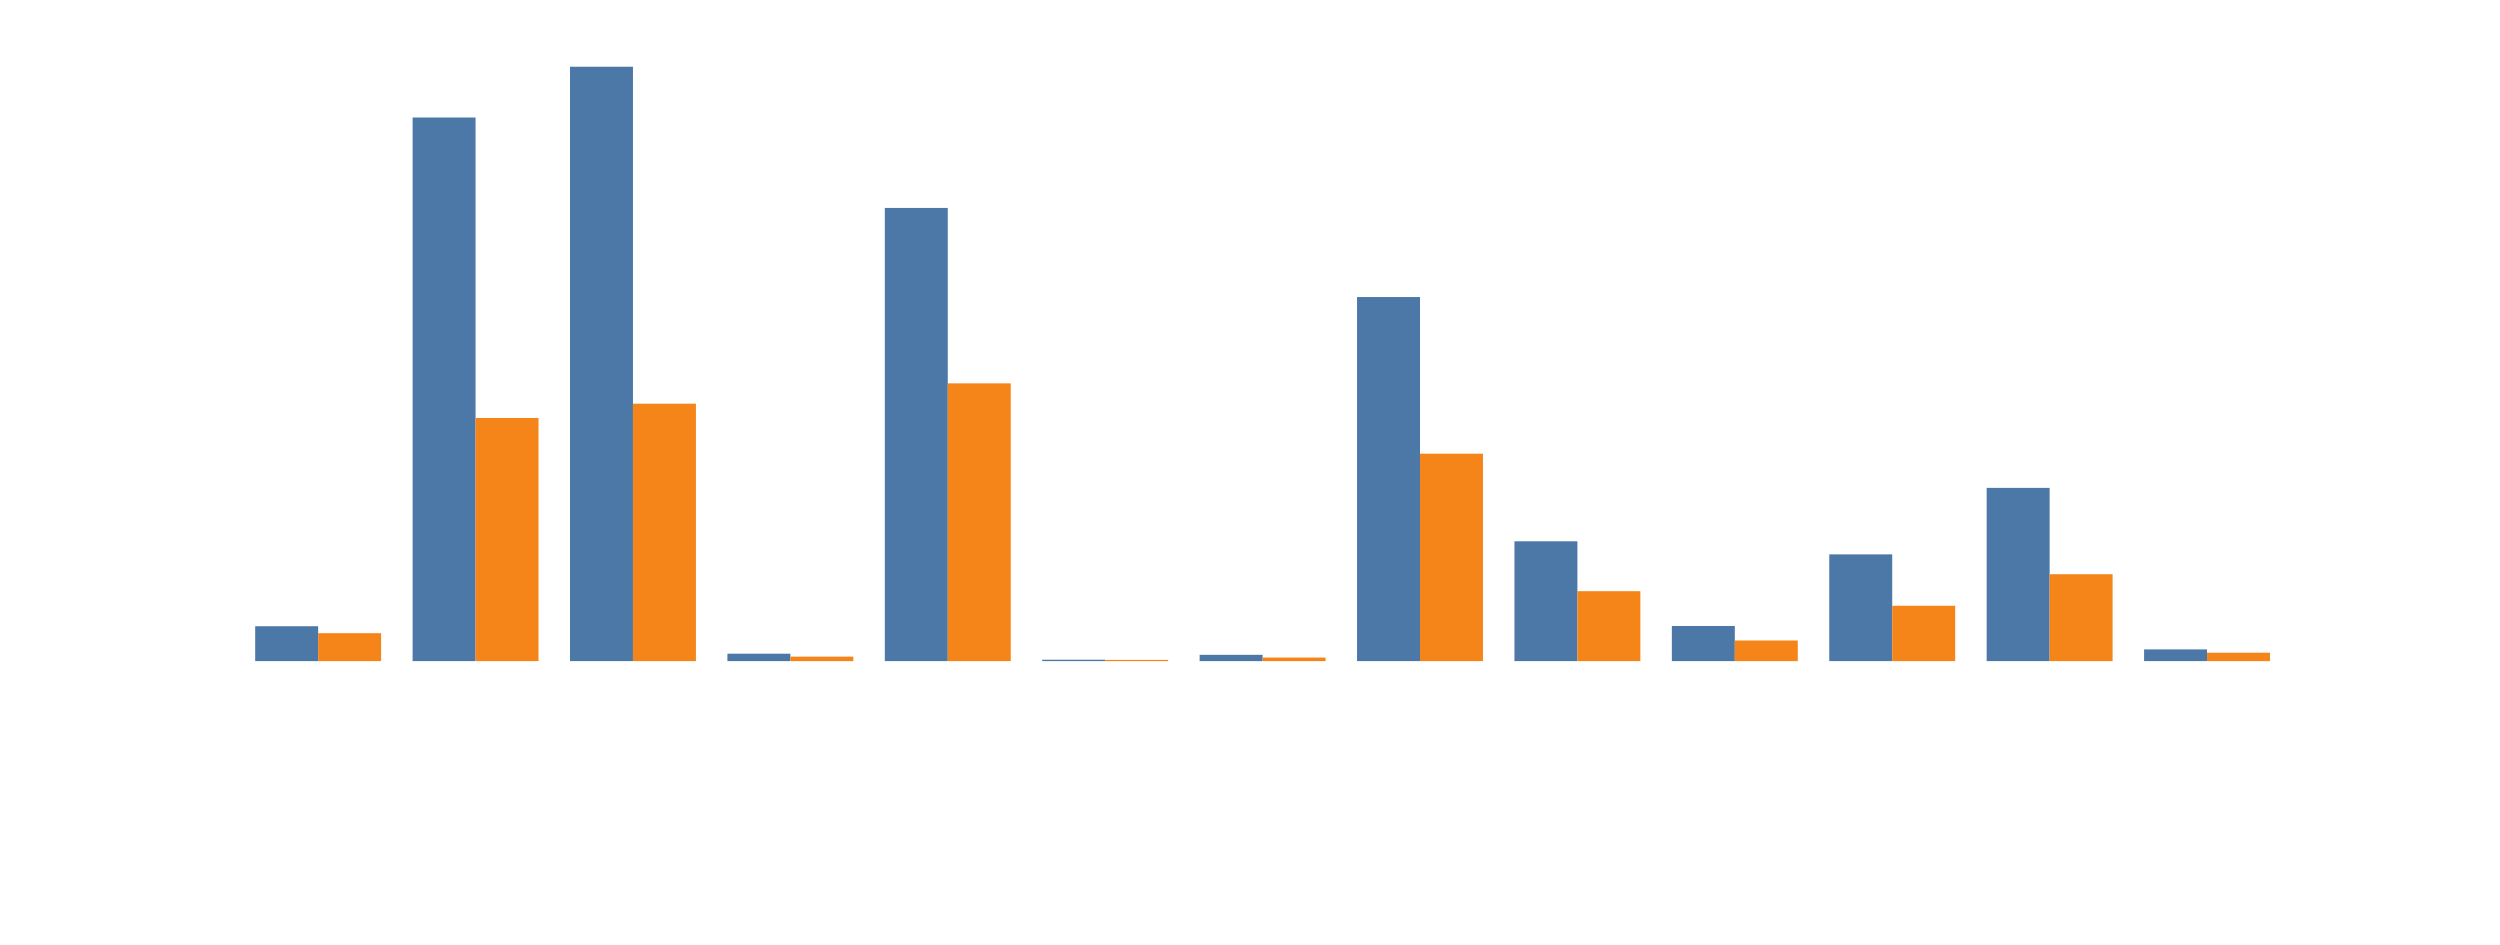
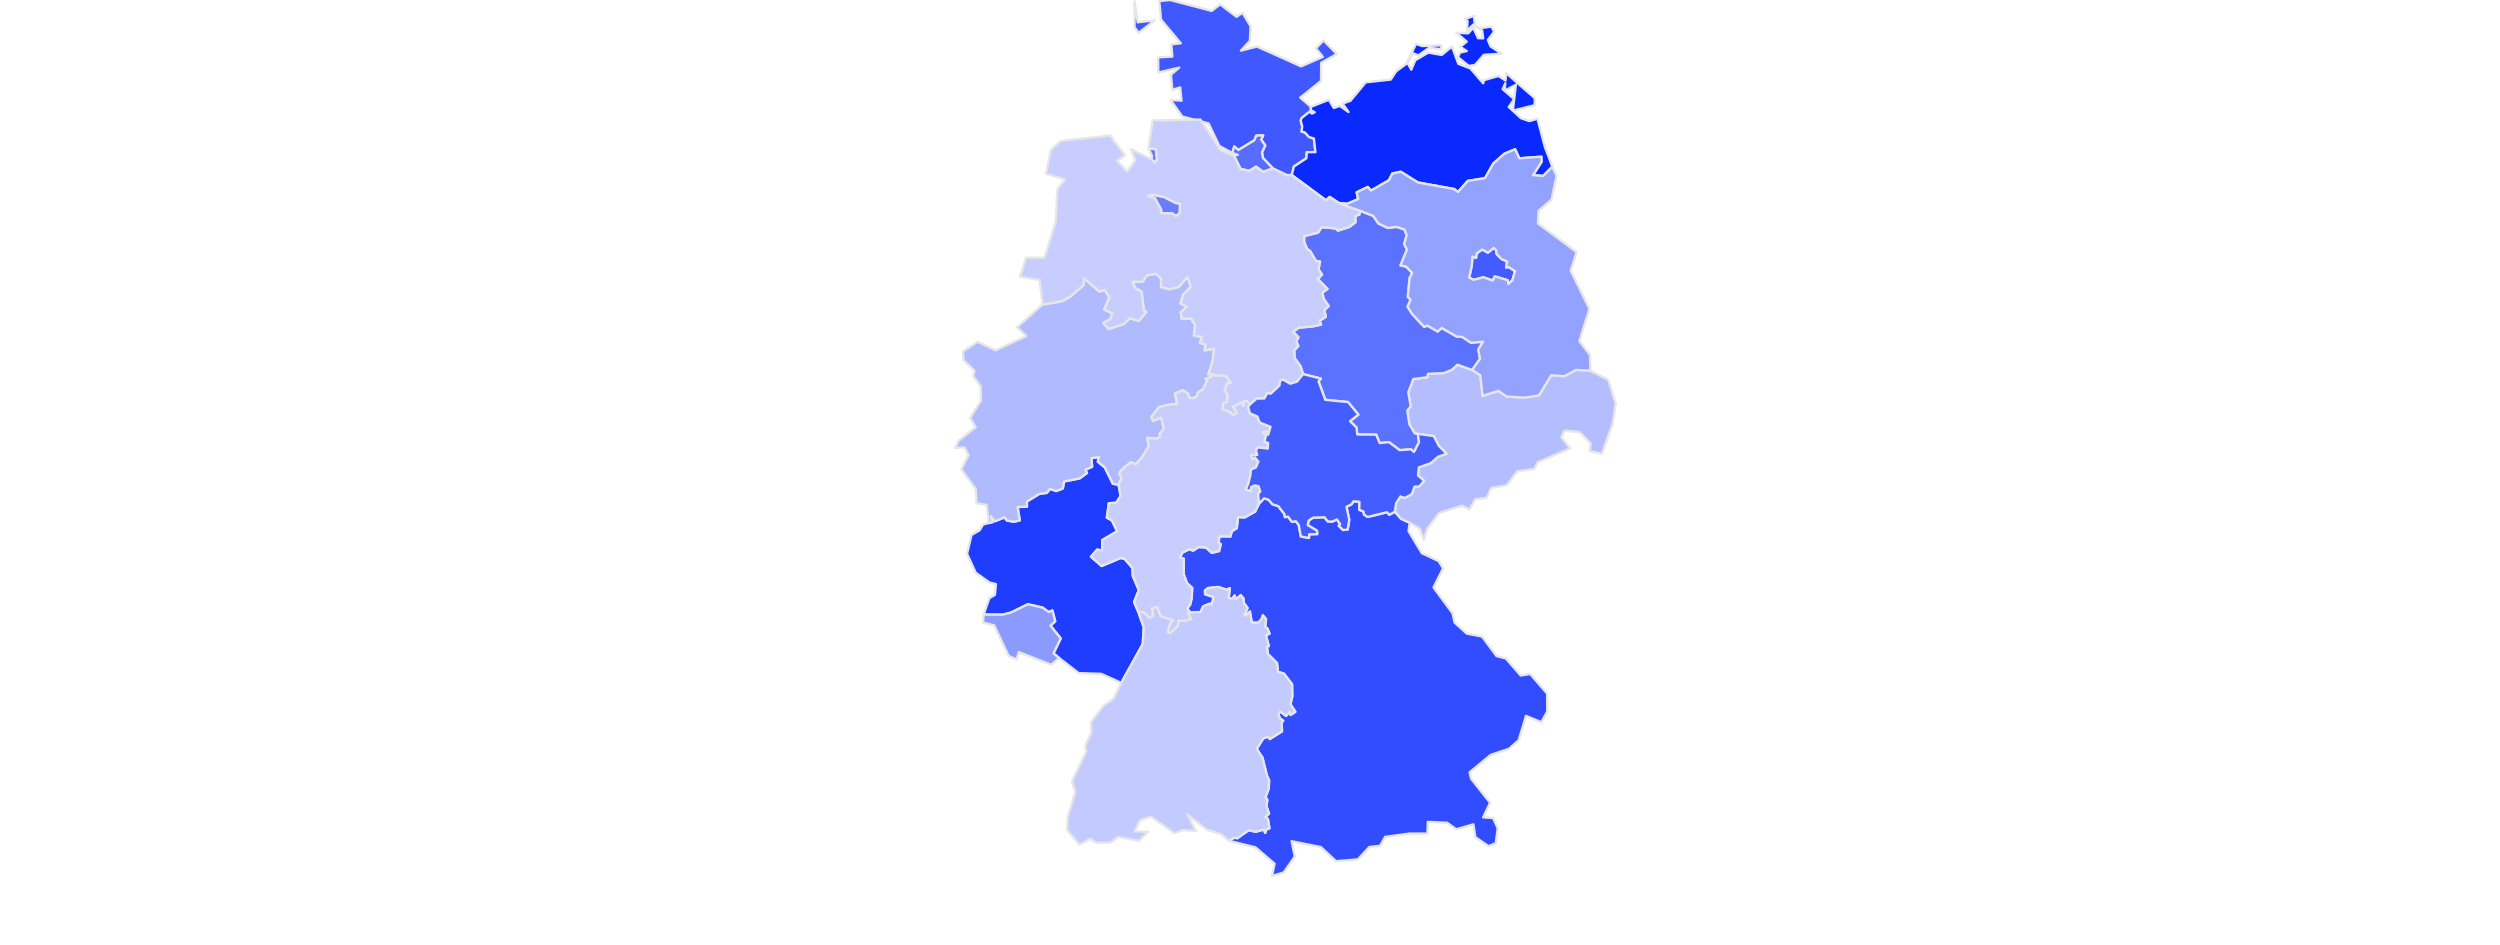
- <svg xmlns="http://www.w3.org/2000/svg" height="340" id="svg" tag_name="svg" viewBox="100,0,650,300" width="900">
-   <g fill="none" id="g" stroke-miterlimit="10" tag_name="svg/g" transform="translate(99,10)">
-     <g aria-roledescription="group mark container" class="mark-group role-frame root" id="g_1" role="graphics-object" tag_name="svg/g/g_1">
-       <g id="g_2" tag_name="svg/g/g_1/g_2" transform="translate(0,0)">
-         <g id="g_3" tag_name="svg/g/g_1/g_2/g_3">
-           <g aria-roledescription="rect mark container" class="mark-rect role-mark child__layer_Worldwide_Gross_marks" id="g_5" role="graphics-object" tag_name="svg/g/g_1/g_2/g_3/g_5">
-             <path aria-label="Major Genre: null; Total Gross: 3877571064" aria-roledescription="bar" d="M10,188.921h20v11.079h-20Z" fill="#4c78a8" id="path_25" role="graphics-symbol" tag_name="svg/g/g_1/g_2/g_3/g_5/path_25" />
-             <path aria-label="Major Genre: Drama; Total Gross: 40476168953" aria-roledescription="bar" d="M360,84.354h20v115.646h-20Z" fill="#4c78a8" id="path_24" role="graphics-symbol" tag_name="svg/g/g_1/g_2/g_3/g_5/path_24" />
-             <path aria-label="Major Genre: Comedy; Total Gross: 50384049282" aria-roledescription="bar" d="M210,56.046h20v143.954h-20Z" fill="#4c78a8" id="path_23" role="graphics-symbol" tag_name="svg/g/g_1/g_2/g_3/g_5/path_23" />
-             <path aria-label="Major Genre: Musical; Total Gross: 3904838498" aria-roledescription="bar" d="M460,188.843h20v11.157h-20Z" fill="#4c78a8" id="path_22" role="graphics-symbol" tag_name="svg/g/g_1/g_2/g_3/g_5/path_22" />
-             <path aria-label="Major Genre: Thriller/Suspense; Total Gross: 19260687079" aria-roledescription="bar" d="M560,144.969h20v55.031h-20Z" fill="#4c78a8" id="path_21" role="graphics-symbol" tag_name="svg/g/g_1/g_2/g_3/g_5/path_21" />
-             <path aria-label="Major Genre: Adventure; Total Gross: 66080959632" aria-roledescription="bar" d="M110,11.197h20v188.803h-20Z" fill="#4c78a8" id="path_20" role="graphics-symbol" tag_name="svg/g/g_1/g_2/g_3/g_5/path_20" />
-             <path aria-label="Major Genre: Action; Total Gross: 60435609765" aria-roledescription="bar" d="M60,27.327h20v172.673h-20Z" fill="#4c78a8" id="path_19" role="graphics-symbol" tag_name="svg/g/g_1/g_2/g_3/g_5/path_19" />
-             <path aria-label="Major Genre: Romantic Comedy; Total Gross: 11866645522" aria-roledescription="bar" d="M510,166.095h20v33.905h-20Z" fill="#4c78a8" id="path_18" role="graphics-symbol" tag_name="svg/g/g_1/g_2/g_3/g_5/path_18" />
-             <path aria-label="Major Genre: Horror; Total Gross: 13321678769" aria-roledescription="bar" d="M410,161.938h20v38.062h-20Z" fill="#4c78a8" id="path_17" role="graphics-symbol" tag_name="svg/g/g_1/g_2/g_3/g_5/path_17" />
-             <path aria-label="Major Genre: Western; Total Gross: 1301373151" aria-roledescription="bar" d="M610,196.282h20v3.718h-20Z" fill="#4c78a8" id="path_16" role="graphics-symbol" tag_name="svg/g/g_1/g_2/g_3/g_5/path_16" />
-             <path aria-label="Major Genre: Documentary; Total Gross: 698944401" aria-roledescription="bar" d="M310,198.003h20v1.997h-20Z" fill="#4c78a8" id="path_15" role="graphics-symbol" tag_name="svg/g/g_1/g_2/g_3/g_5/path_15" />
-             <path aria-label="Major Genre: Black Comedy; Total Gross: 824671927" aria-roledescription="bar" d="M160,197.644h20v2.356h-20Z" fill="#4c78a8" id="path_14" role="graphics-symbol" tag_name="svg/g/g_1/g_2/g_3/g_5/path_14" />
-             <path aria-label="Major Genre: Concert/Performance; Total Gross: 153622009" aria-roledescription="bar" d="M260,199.561h20v0.439h-20Z" fill="#4c78a8" id="path_13" role="graphics-symbol" tag_name="svg/g/g_1/g_2/g_3/g_5/path_13" />
-           </g>
-           <g aria-roledescription="rect mark container" class="mark-rect role-mark child__layer_US_Gross_marks" id="g_4" role="graphics-object" tag_name="svg/g/g_1/g_2/g_3/g_4">
-             <path aria-label="Major Genre: null; Total Gross: 3104527336" aria-roledescription="bar" d="M30,191.13h20v8.87h-20Z" fill="#f58518" id="path_12" role="graphics-symbol" tag_name="svg/g/g_1/g_2/g_3/g_4/path_12" />
-             <path aria-label="Major Genre: Drama; Total Gross: 23062713354" aria-roledescription="bar" d="M380,134.107h20v65.893h-20Z" fill="#f58518" id="path_11" role="graphics-symbol" tag_name="svg/g/g_1/g_2/g_3/g_4/path_11" />
-             <path aria-label="Major Genre: Comedy; Total Gross: 30878625909" aria-roledescription="bar" d="M230,111.775h20v88.225h-20Z" fill="#f58518" id="path_10" role="graphics-symbol" tag_name="svg/g/g_1/g_2/g_3/g_4/path_10" />
-             <path aria-label="Major Genre: Musical; Total Gross: 2291654353" aria-roledescription="bar" d="M480,193.452h20v6.548h-20Z" fill="#f58518" id="path_9" role="graphics-symbol" tag_name="svg/g/g_1/g_2/g_3/g_4/path_9" />
-             <path aria-label="Major Genre: Thriller/Suspense; Total Gross: 9660913245" aria-roledescription="bar" d="M580,172.397h20v27.603h-20Z" fill="#f58518" id="path_8" role="graphics-symbol" tag_name="svg/g/g_1/g_2/g_3/g_4/path_8" />
-             <path aria-label="Major Genre: Adventure; Total Gross: 28618633010" aria-roledescription="bar" d="M130,118.232h20v81.768h-20Z" fill="#f58518" id="path_7" role="graphics-symbol" tag_name="svg/g/g_1/g_2/g_3/g_4/path_7" />
-             <path aria-label="Major Genre: Action; Total Gross: 27031244940" aria-roledescription="bar" d="M80,122.768h20v77.232h-20Z" fill="#f58518" id="path_6" role="graphics-symbol" tag_name="svg/g/g_1/g_2/g_3/g_4/path_6" />
-             <path aria-label="Major Genre: Romantic Comedy; Total Gross: 6154528237" aria-roledescription="bar" d="M530,182.416h20v17.584h-20Z" fill="#f58518" id="path_5" role="graphics-symbol" tag_name="svg/g/g_1/g_2/g_3/g_4/path_5" />
-             <path aria-label="Major Genre: Horror; Total Gross: 7773517381" aria-roledescription="bar" d="M430,177.79h20v22.21h-20Z" fill="#f58518" id="path_4" role="graphics-symbol" tag_name="svg/g/g_1/g_2/g_3/g_4/path_4" />
-             <path aria-label="Major Genre: Western; Total Gross: 936484341" aria-roledescription="bar" d="M630,197.324h20v2.676h-20Z" fill="#f58518" id="path_3" role="graphics-symbol" tag_name="svg/g/g_1/g_2/g_3/g_4/path_3" />
-             <path aria-label="Major Genre: Documentary; Total Gross: 396875948" aria-roledescription="bar" d="M330,198.866h20v1.134h-20Z" fill="#f58518" id="path_2" role="graphics-symbol" tag_name="svg/g/g_1/g_2/g_3/g_4/path_2" />
-             <path aria-label="Major Genre: Black Comedy; Total Gross: 497688995" aria-roledescription="bar" d="M180,198.578h20v1.422h-20Z" fill="#f58518" id="path_1" role="graphics-symbol" tag_name="svg/g/g_1/g_2/g_3/g_4/path_1" />
-             <path aria-label="Major Genre: Concert/Performance; Total Gross: 135252964" aria-roledescription="bar" d="M280,199.614h20v0.386h-20Z" fill="#f58518" id="path" role="graphics-symbol" tag_name="svg/g/g_1/g_2/g_3/g_4/path" />
-           </g>
-         </g>
+ <svg xmlns="http://www.w3.org/2000/svg" height="340" id="svg" tag_name="svg" viewBox="0,0,750,400" width="900">
+   <g id="g" tag_name="svg/g">
+     <g id="g_1" tag_name="svg/g/g_1">
+       <g aria-hidden="false" id="g_2" stroke-width="2286.902" tag_name="svg/g/g_1/g_2" transform="translate(-1184.368,2661.302) scale(0.0004372727 -0.0004372727)">
+         <path aria-label="Schleswig-Holstein, value: 728. Random data." d="M 3457361.695 6064537.318 L 3473831.103 6066454.707 L 3458254.276 6054378.88 L 3454292.43 6059770.703 L 3454356.612 6084731.703 L 3457361.695 6064537.318 L 3457361.695 6064537.318 M 3588249.967 5922981.087 L 3578686.428 5933125.855 L 3577703.256 5938504.913 L 3580874.498 5945222.051 L 3576943.63 5950819.015 L 3578862.694 5955081.55 L 3572137.614 5954711.581 L 3570371.671 5950301.816 L 3554853.941 5940794.914 L 3550830.301 5944304.113 L 3549069.071 5937985.409 L 3536429.543 5944772.404 L 3526016.681 5966561.873 L 3519393.375 5968304.841 L 3512239.23 5970199.537 L 3500514.265 5973331.857 L 3489082.291 5989366.379 L 3499819.406 5988660.668 L 3498517.176 6001512.942 L 3490893.039 5999239.265 L 3489548.128 6013751.906 L 3497601.958 6020646.934 L 3477324.318 6015942.557 L 3477174.682 6030585.008 L 3490956.441 6031361.248 L 3489931.191 6043152.005 L 3499099.859 6044205.255 L 3479952.204 6067179.779 L 3478240.994 6085109.245 L 3488727.888 6086138.87 L 3529021.077 6075584.884 L 3537230.397 6081868.551 L 3553025.921 6069833.444 L 3558853.438 6073742.248 L 3566668.012 6060682.932 L 3566001.929 6046527.023 L 3557272.662 6037087.271 L 3572862.569 6041055.569 L 3615633.36 6021826.81 L 3636653.867 6031065.021 L 3630020.159 6039286.831 L 3637283.74 6047018.167 L 3650216.12 6033819.977 L 3635081.488 6025376.293 L 3634893.807 6007738.122 L 3614788.522 5991603.556 L 3625082.79 5982662.936 L 3625050.734 5979329.727 L 3628805.897 5977389.318 L 3626024.14 5976110.546 L 3623841.336 5977945.14 L 3615980.349 5971721.31 L 3615255.502 5969260.886 L 3616689.378 5963752.756 L 3616154.181 5958546.736 L 3619138.422 5958008.894 L 3623189.433 5953513.343 L 3628029.412 5951954.038 L 3629467.072 5938790.493 L 3621108.101 5938712.261 L 3620734.104 5932842.58 L 3608645.99 5924805.59 L 3606560.235 5916586.271 L 3601710.253 5916543.223 L 3588249.967 5922981.087 L 3588249.967 5922981.087 Z" fill="rgb(63,88,255)" filter="none" id="path_15" opacity="1" outline="none" role="img" stroke="#e6e6e6" stroke-linecap="round" stroke-linejoin="round" tabindex="-1" tag_name="svg/g/g_1/g_2/path_15" />
+         <path aria-label="Berlin, value: 710. Random data." d="M 3804566.415 5843865.693 L 3804934.643 5840168.59 L 3809716.68 5835249.987 L 3815207.715 5832907.505 L 3814140.999 5827006.758 L 3816712.946 5827478.273 L 3822865.368 5823472.417 L 3820320.891 5814819.017 L 3816409.718 5810966.027 L 3815681.729 5814709.151 L 3803208.369 5818473.925 L 3801245.39 5814373.904 L 3792079.834 5817614.502 L 3782830.346 5815037.879 L 3778418.51 5817224.178 L 3780958.974 5829146.269 L 3781589.122 5837662.754 L 3785070.628 5836354.513 L 3785707.313 5840767.749 L 3791058.659 5844454.843 L 3796466.976 5841442.428 L 3802213.916 5845930.858 L 3804566.415 5843865.693 L 3804566.415 5843865.693 Z" fill="rgb(67,92,255)" filter="none" id="path_14" opacity="1" outline="none" role="img" stroke="#e6e6e6" stroke-linecap="round" stroke-linejoin="round" tabindex="-1" tag_name="svg/g/g_1/g_2/path_14" />
+         <path aria-label="Mecklenburg-Vorpommern, value: 963. Random data." d="M 3765978.702 6054368.379 L 3777435.613 6053854.901 L 3782368.592 6059205.164 L 3786974.612 6049178.295 L 3791952.703 6048995.308 L 3790982.149 6056628.762 L 3782166.001 6062203.992 L 3776325.321 6056130.655 L 3776858.025 6065718.758 L 3774350.778 6067627.876 L 3783033.491 6070747.66 L 3783858.278 6061451.223 L 3788686.543 6058680.839 L 3799870.604 6060388.05 L 3802580.908 6055519.69 L 3796496.478 6047458.169 L 3799128.008 6041146.674 L 3809821.435 6034166.536 L 3792493.441 6033025.524 L 3784186.844 6023359.063 L 3778032.696 6022255.461 L 3767578.411 6030737.708 L 3769494.97 6035222.803 L 3776065.589 6036691.268 L 3769692.281 6040765.054 L 3776060.27 6045791.791 L 3765978.702 6054368.379 L 3765978.702 6054368.379 M 3858958.468 5924746.691 L 3850096.897 5915716.215 L 3840283.644 5916498.354 L 3848470.288 5929329.486 L 3848307.659 5934358.785 L 3826929.837 5932832.074 L 3822905.95 5941589.95 L 3812528.068 5937242.981 L 3801803.845 5927759.719 L 3793795.888 5913641.643 L 3777112.042 5910922.547 L 3767480.098 5900151.255 L 3763845.367 5903055.998 L 3728791.134 5909381.657 L 3712076.137 5919807.3 L 3703941.606 5918019.748 L 3700755.787 5911583.243 L 3683284.378 5901519.874 L 3680200.616 5905056.465 L 3669396.648 5899831.109 L 3670935.661 5893318.2 L 3660311.88 5888738.756 L 3652231.332 5889511.357 L 3643302.496 5895374.819 L 3639785.07 5892100.172 L 3606560.235 5916586.271 L 3608645.99 5924805.59 L 3620734.104 5932842.58 L 3621108.101 5938712.261 L 3629467.072 5938790.493 L 3628029.412 5951954.038 L 3623189.433 5953513.343 L 3619138.422 5958008.894 L 3616154.181 5958546.736 L 3616689.378 5963752.756 L 3615255.502 5969260.886 L 3615980.349 5971721.31 L 3623841.336 5977945.14 L 3626024.14 5976110.546 L 3628805.897 5977389.318 L 3625050.734 5979329.727 L 3625082.79 5982662.936 L 3642541.571 5989491.917 L 3647245.367 5981531.201 L 3653174.078 5983522.003 L 3661492.459 5977652.875 L 3655820.803 5985889.774 L 3663350.695 5988433.076 L 3678217.729 6006380.59 L 3702468.781 6009068.569 L 3707700.626 6017070.956 L 3717497.36 6024278.781 L 3726955.901 6043652.838 L 3732879.108 6041514.928 L 3751573.526 6042181.23 L 3751194.382 6038592.526 L 3739667.485 6039851.674 L 3729144.626 6032464.175 L 3724343.335 6034435.693 L 3718792.912 6025039.034 L 3722354.278 6018654.749 L 3726227.34 6027813.585 L 3738785.28 6035167.421 L 3751847.047 6032895.494 L 3761685.955 6041061.531 L 3767918.687 6024278.388 L 3779544.726 6019867.688 L 3791982.766 6005478.756 L 3792719.491 6008509.805 L 3806813.903 6012547.758 L 3813624.193 6008114.979 L 3814273.526 6015341.281 L 3826245.43 6004732.718 L 3841931.359 5991047.875 L 3841857.483 5984285.027 L 3820735.14 5978971.986 L 3823658.533 6004032.505 L 3812743.763 5998386.425 L 3813388.745 6005505.545 L 3810809.045 5999782.888 L 3821994.192 5990116.934 L 3816749.36 5982489.271 L 3828446.727 5971682.015 L 3836719.178 5968847.959 L 3844529.3 5971131.582 L 3851718.737 5943706.14 L 3858958.468 5924746.691 L 3858958.468 5924746.691 Z" fill="rgb(9,41,255)" filter="none" id="path_13" opacity="1" outline="none" role="img" stroke="#e6e6e6" stroke-linecap="round" stroke-linejoin="round" tabindex="-1" tag_name="svg/g/g_1/g_2/path_13" />
+         <path aria-label="Bremen, value: 541. Random data." d="M 3470648.274 5897758.265 L 3482994.36 5895366.569 L 3494135.477 5889523.418 L 3498339.993 5889002.586 L 3498170.521 5879865.409 L 3494265.48 5876757.592 L 3491011.25 5879309.938 L 3480045.654 5879745.47 L 3480079.704 5882942.527 L 3473997.668 5894121.778 L 3467459.372 5896352.76 L 3470648.274 5897758.265 L 3470648.274 5897758.265 M 3470633.91 5931964.11 L 3471219.911 5934938.258 L 3467778.807 5942795.014 L 3475199.364 5941403.547 L 3476062.761 5931567.964 L 3473640.485 5928668.052 L 3470633.91 5931964.11 L 3470633.91 5931964.11 Z" fill="rgb(106,125,255)" filter="none" id="path_12" opacity="1" outline="none" role="img" stroke="#e6e6e6" stroke-linecap="round" stroke-linejoin="round" tabindex="-1" tag_name="svg/g/g_1/g_2/path_12" />
+         <path aria-label="Hamburg, value: 622. Random data." d="M 3550632.907 5935231.275 L 3554307.57 5936267.878 L 3549069.071 5937985.409 L 3550830.301 5944304.113 L 3554853.941 5940794.914 L 3570371.671 5950301.816 L 3572137.614 5954711.581 L 3578862.694 5955081.55 L 3576943.63 5950819.015 L 3580874.498 5945222.051 L 3577703.256 5938504.913 L 3578686.428 5933125.855 L 3588249.967 5922981.087 L 3578903.504 5919670.022 L 3571948.898 5924735.964 L 3565509.551 5920653.881 L 3556965.708 5922524.893 L 3550632.907 5935231.275 L 3550632.907 5935231.275 Z" fill="rgb(87,109,255)" filter="none" id="path_11" opacity="1" outline="none" role="img" stroke="#e6e6e6" stroke-linecap="round" stroke-linejoin="round" tabindex="-1" tag_name="svg/g/g_1/g_2/path_11" />
+         <path aria-label="Rheinland-Pfalz, value: 866. Random data." d="M 3441413.104 5424738.845 L 3421909.707 5433496.234 L 3400206.982 5434171.875 L 3381263.169 5448827.798 L 3375749.536 5453286.634 L 3382812.581 5467779.952 L 3372832.709 5480162.048 L 3377452.939 5484425.935 L 3374726.166 5494845.432 L 3371185.656 5493263.594 L 3365049.948 5497693.063 L 3350931.191 5500859.614 L 3334486.439 5492783.549 L 3326657.971 5490789.701 L 3308089.903 5490864.744 L 3313667.579 5506768.163 L 3319085.33 5510024.622 L 3320036.215 5520422.198 L 3313918.622 5521855.03 L 3300451.143 5531427.512 L 3292075.332 5549727.941 L 3296390.086 5567982.123 L 3304168.463 5572448.58 L 3307664.751 5578120.732 L 3312983.77 5579512.677 L 3316745.778 5580422.383 L 3314942.528 5586140.845 L 3319084.638 5581296.999 L 3328285.018 5585040.495 L 3330605.199 5582020.318 L 3337596.225 5580760.025 L 3343107.534 5582155.468 L 3341011.504 5595025.005 L 3350093.446 5595426.048 L 3350049.37 5600448.52 L 3362065.59 5607751.526 L 3369368.683 5608763.731 L 3372459.636 5612603.932 L 3378474.646 5610514.453 L 3384825.519 5613016.216 L 3386058.876 5619783.127 L 3401137.397 5622790.963 L 3408249.785 5628022.59 L 3406666.494 5631204.343 L 3413201.598 5634040.796 L 3412628.252 5642375.645 L 3419827.968 5643501.293 L 3418700.228 5639011.365 L 3425511.303 5633355.626 L 3433322.871 5617549.712 L 3438838.018 5616717.763 L 3440788.848 5605767.404 L 3436698.981 5599221.561 L 3429406.676 5598670.488 L 3427486.347 5584796.391 L 3432385.611 5582006.698 L 3437471.86 5571557.03 L 3423056.516 5563089.113 L 3422876.602 5552937.092 L 3418083.655 5553784.511 L 3412023.656 5546950.898 L 3422434.022 5537934.592 L 3440828.525 5545698.404 L 3444709.495 5544811.977 L 3452319.98 5536002.36 L 3452586.395 5528367.219 L 3458495.5 5514559.155 L 3453841.98 5503159.669 L 3457830.881 5493673.07 L 3463300.091 5478415.362 L 3462173.04 5462228.335 L 3441413.104 5424738.845 L 3441413.104 5424738.845 Z" fill="rgb(31,61,255)" filter="none" id="path_10" opacity="1" outline="none" role="img" stroke="#e6e6e6" stroke-linecap="round" stroke-linejoin="round" tabindex="-1" tag_name="svg/g/g_1/g_2/path_10" />
+         <path aria-label="Saarland, value: 398. Random data." d="M 3381263.169 5448827.798 L 3373557.361 5442263.875 L 3342161.141 5454623.492 L 3340179.512 5447601.539 L 3332385.342 5450840.392 L 3318304.229 5480523.835 L 3307562.329 5483097.061 L 3308089.903 5490864.744 L 3326657.971 5490789.701 L 3334486.439 5492783.549 L 3350931.191 5500859.614 L 3365049.948 5497693.063 L 3371185.656 5493263.594 L 3374726.166 5494845.432 L 3377452.939 5484425.935 L 3372832.709 5480162.048 L 3382812.581 5467779.952 L 3375749.536 5453286.634 L 3381263.169 5448827.798 L 3381263.169 5448827.798 Z" fill="rgb(138,154,255)" filter="none" id="path_9" opacity="1" outline="none" role="img" stroke="#e6e6e6" stroke-linecap="round" stroke-linejoin="round" tabindex="-1" tag_name="svg/g/g_1/g_2/path_9" />
+         <path aria-label="Bayern, value: 785. Random data." d="M 3720854.93 5579802.167 L 3719631.221 5571814.367 L 3732520.279 5550332.235 L 3748749.26 5542736.81 L 3753100.765 5535668.008 L 3743829.342 5517178.986 L 3762324.329 5492080.269 L 3764245.567 5483218.791 L 3775995.855 5472471.211 L 3790870.399 5469570.813 L 3804947.717 5450646.838 L 3813933.918 5448396.016 L 3828298.293 5431829.476 L 3837496.053 5433331.975 L 3853922.304 5414298.729 L 3854027.923 5397041.138 L 3848317.176 5386640.728 L 3833446.585 5392755.727 L 3826289.952 5369140.388 L 3816994.294 5360866.102 L 3799346.796 5355056.063 L 3778767.497 5338084.623 L 3780201.378 5331942.028 L 3798665.613 5308605.033 L 3791934.165 5294492.468 L 3801583.725 5293802.755 L 3806028.254 5283947.721 L 3804167.784 5269432.079 L 3797155.911 5266557.908 L 3784369.557 5275318.431 L 3782489.472 5287708.879 L 3765869.816 5282967.669 L 3757000.857 5289276.976 L 3738359.056 5290070.135 L 3737999.89 5278714.788 L 3720699.456 5278787.461 L 3697068.241 5275593.971 L 3692138.589 5266976.183 L 3681727.325 5265798.139 L 3670484.258 5253737.037 L 3649428.966 5252031.102 L 3634830.264 5265638.651 L 3606391.206 5271384.986 L 3609508.015 5256512.873 L 3598748.489 5241134.825 L 3587417.993 5237698.059 L 3589919.367 5249560.583 L 3571438.516 5265428.843 L 3545727.416 5271763.944 L 3551119.35 5274925.338 L 3553760.083 5274202.192 L 3564921.06 5282095.24 L 3571596.295 5280467.069 L 3579419.407 5282654.313 L 3580805.818 5279501.641 L 3582086.329 5282857.968 L 3584928.447 5283809.522 L 3583494.205 5292617.613 L 3580930.567 5294773.396 L 3584580.145 5298103.715 L 3582134.334 5304897.827 L 3582885.1 5311565.59 L 3581170.587 5314040.815 L 3584271.015 5322385.998 L 3584603.117 5330438.816 L 3582536.971 5334936.909 L 3578187.619 5352316.367 L 3572624.433 5360747.412 L 3578955.505 5370940.394 L 3583771.989 5372636.028 L 3585285.343 5370319.656 L 3592397.28 5374804.877 L 3597104.901 5377768.96 L 3596820.246 5386336.247 L 3598254.037 5388042.213 L 3594990.097 5390440.296 L 3593537.933 5394395.992 L 3595531.176 5396915.313 L 3601043.724 5392675.297 L 3604817.538 5396914.406 L 3605494.629 5393679.609 L 3610040.973 5396732.756 L 3605288.919 5404018.894 L 3607096.964 5411585.856 L 3606859.69 5423359.007 L 3599011.948 5433669.212 L 3593147.14 5435435.639 L 3592245.889 5443944.496 L 3583564.53 5452545.676 L 3582413.875 5459974.416 L 3584382.777 5460337.636 L 3581463.754 5470771.675 L 3585018.266 5472469.536 L 3582846.708 5477603.561 L 3580825.872 5478633.796 L 3581644.343 5486557.884 L 3578523.382 5490167.681 L 3577176.356 5486245.681 L 3573881.959 5482987.114 L 3567840.602 5483063.899 L 3566013.338 5493864.103 L 3561886.185 5489700.411 L 3560708.05 5490710.201 L 3563761.65 5497211.064 L 3560208.801 5502015.702 L 3560005.603 5506214.91 L 3557139.231 5509661.19 L 3552489.527 5505757.585 L 3551176.539 5509357.281 L 3548880.872 5506083.056 L 3545480.262 5506998.889 L 3546539.908 5516416.343 L 3543354.9 5514967.373 L 3535345.825 5517624.649 L 3525335.948 5516510.934 L 3522498.71 5514265.613 L 3522607.366 5510533.321 L 3530810.186 5507912.867 L 3529207.388 5500329.326 L 3527193.733 5501474.023 L 3520685.236 5498793.089 L 3518325.6 5493330.781 L 3508004.728 5493032.839 L 3505250.401 5497006.319 L 3508038.926 5500227.995 L 3509617.733 5506477.501 L 3510146.654 5516639.213 L 3505048.322 5521439.478 L 3501918.833 5529980.579 L 3501924.546 5545078.593 L 3498323.601 5546150.384 L 3500735.635 5551049.782 L 3507714.83 5554233.607 L 3510910.19 5552779.34 L 3516350.884 5556299.166 L 3523525.799 5555823.076 L 3529102.332 5550628.95 L 3536241.226 5552425.61 L 3537768.132 5559166.687 L 3535646.791 5560063.081 L 3536454.112 5566675.527 L 3547168.369 5566552.858 L 3548486.489 5571588.404 L 3553322.554 5574531.794 L 3554503.929 5585281.316 L 3561061.385 5585008.105 L 3571078.944 5590634.693 L 3574817.406 5598257.442 L 3579781.599 5603487.118 L 3584213.789 5602032.775 L 3587805.413 5597748.058 L 3593561.561 5595872.324 L 3599433.882 5588255.518 L 3599920.251 5585260.633 L 3603043.384 5585677.062 L 3606720.081 5580673.114 L 3610451.087 5581336.118 L 3613301.32 5577745.225 L 3615378.806 5566488.747 L 3623231.203 5565109.517 L 3623502.865 5568663.641 L 3631250.606 5568820.599 L 3631003.507 5572109.529 L 3622115.83 5577492.526 L 3622821.48 5581827.248 L 3627205.391 5584768.656 L 3638188.697 5585165.101 L 3641467.23 5581085.146 L 3645868.077 5580963.036 L 3650284.49 5583030.594 L 3653432.93 5578485.113 L 3652087.567 5576864.637 L 3656266.89 5572781.652 L 3660745.466 5573283.53 L 3662238.81 5582653.185 L 3659605.223 5595262.229 L 3664336.986 5597622.361 L 3666404.099 5600603.844 L 3672121.971 5600160.744 L 3671958.311 5592357.348 L 3675994.002 5590758.779 L 3676626.678 5587664.613 L 3680049.048 5585432.811 L 3698749.365 5590010.143 L 3701124.634 5587599.689 L 3706456.636 5590490.104 L 3712475.941 5583643.974 L 3720854.93 5579802.167 L 3720854.93 5579802.167 Z" fill="rgb(49,77,255)" filter="none" id="path_8" opacity="1" outline="none" role="img" stroke="#e6e6e6" stroke-linecap="round" stroke-linejoin="round" tabindex="-1" tag_name="svg/g/g_1/g_2/path_8" />
+         <path aria-label="Sachsen, value: 223. Random data." d="M 3895729.982 5727122.601 L 3913070.54 5718259.531 L 3920360.274 5695097.016 L 3917262.632 5675524.346 L 3906855.351 5646619.46 L 3895163.105 5649360.645 L 3896125.408 5656567.482 L 3885322.918 5667742.816 L 3870722.869 5668920.659 L 3867706.193 5662631.868 L 3876123.307 5651812.811 L 3844935.62 5638502.497 L 3841262.871 5631926.332 L 3824931.317 5629596.811 L 3814830.69 5616161.017 L 3799673.133 5613571.705 L 3795090.354 5603831.53 L 3784445.669 5602760.943 L 3778486.014 5592711.319 L 3771699.907 5596372.61 L 3749573.3 5589410.513 L 3737872.953 5574367.727 L 3734558.691 5563483.467 L 3730459.221 5574098.141 L 3720854.93 5579802.167 L 3712475.941 5583643.974 L 3706456.636 5590490.104 L 3707593.379 5598689.827 L 3711847.436 5605288.31 L 3716102.611 5603841.316 L 3722819.962 5607572.806 L 3725457.331 5614794.999 L 3730125.083 5614992.237 L 3734759.167 5620512.145 L 3728832.1 5625615.079 L 3729672.779 5633487.713 L 3741232.331 5637557.605 L 3748218.962 5643708.774 L 3756509.832 5646715.353 L 3748992.236 5654296.661 L 3744176.911 5663770.877 L 3728697.341 5665894.003 L 3725736.607 5666344.961 L 3720493.426 5675145.046 L 3718449.004 5688621.378 L 3721730.677 5692441.575 L 3719417.819 5706182.426 L 3724304.728 5719002.543 L 3737782.711 5720766.236 L 3738522.346 5724031.958 L 3753662.791 5724768.671 L 3761788.612 5728031.828 L 3767113.543 5732917.283 L 3781244.761 5727749.174 L 3789159.746 5722743.072 L 3791429.425 5702687.054 L 3806709.166 5707620.243 L 3814794.815 5702036.239 L 3831961.931 5701008.764 L 3846067.658 5703199.093 L 3857862.633 5722744.221 L 3870467.432 5721757.118 L 3881910.192 5727851.204 L 3895729.982 5727122.601 L 3895729.982 5727122.601 Z" fill="rgb(179,189,255)" filter="none" id="path_7" opacity="1" outline="none" role="img" stroke="#e6e6e6" stroke-linecap="round" stroke-linejoin="round" tabindex="-1" tag_name="svg/g/g_1/g_2/path_7" />
+         <path aria-label="Sachsen-Anhalt, value: 605. Random data." d="M 3781244.761 5727749.174 L 3767113.543 5732917.283 L 3761788.612 5728031.828 L 3753662.791 5724768.671 L 3738522.346 5724031.958 L 3737782.711 5720766.236 L 3724304.728 5719002.543 L 3719417.819 5706182.426 L 3721730.677 5692441.575 L 3718449.004 5688621.378 L 3720493.426 5675145.046 L 3725736.607 5666344.961 L 3728697.341 5665894.003 L 3729823.623 5657699.035 L 3724984.306 5648366.587 L 3721967.763 5650922.121 L 3711102.779 5650136.795 L 3700671.55 5657917.829 L 3691711.463 5657002.067 L 3688360.599 5665165.523 L 3670003.971 5665298.318 L 3669281.792 5672052.186 L 3662981.389 5678154.152 L 3671078.403 5684562.722 L 3661128.375 5696690.099 L 3639072.466 5698871.243 L 3632504.217 5716768.856 L 3634798.391 5719458.087 L 3617510.685 5723772.319 L 3615012.185 5731490.692 L 3609394.947 5739233.366 L 3608880.398 5746675.815 L 3612899.532 5751066.703 L 3610948.626 5755584.021 L 3613030.801 5759432.388 L 3607797.471 5764671.333 L 3613361.948 5768780.537 L 3626913.423 5769958.559 L 3634968.641 5771763.776 L 3633454.75 5775329.878 L 3639545.494 5779363.06 L 3638079.854 5785463.393 L 3642306.939 5789843.218 L 3637457.897 5796638.618 L 3636231.019 5802737.378 L 3641160.677 5806181.383 L 3631772.144 5815934.188 L 3635920.408 5820057.302 L 3632514.916 5825233.893 L 3633938.099 5832809.372 L 3630000.11 5833404.79 L 3624130.265 5843359.721 L 3621666.099 5844655.127 L 3618514.562 5851704.869 L 3618718.176 5857485.611 L 3632019.54 5860810.269 L 3635509.531 5866108.087 L 3648934.747 5864932.535 L 3651333.268 5862791.575 L 3662276.032 5866329.145 L 3668159.916 5870732.066 L 3668261.341 5877081.258 L 3671922.855 5878200.706 L 3673094.948 5881900.728 L 3685470.527 5877043.118 L 3690394.33 5869785.547 L 3699574.593 5865363.215 L 3708117.693 5866440.634 L 3715667.193 5863903.837 L 3717929.5 5858476.429 L 3715469.862 5849748.085 L 3718214.651 5844431.189 L 3711850.444 5829091.544 L 3717622.375 5827795.967 L 3723223.199 5821704.599 L 3720737.935 5816927.271 L 3718959.617 5798644.476 L 3721757.297 5795806.458 L 3718700.917 5789151.686 L 3723228.666 5782040.104 L 3734812.155 5769569.369 L 3737897.799 5770821.579 L 3747886.381 5765052.475 L 3751784.096 5768485.252 L 3766349.84 5760146.177 L 3771836.836 5759778.76 L 3780081.764 5754179.044 L 3791815.501 5755165.882 L 3787186.312 5747485.411 L 3788950.722 5738608.616 L 3781244.761 5727749.174 L 3781244.761 5727749.174 Z" fill="rgb(91,113,255)" filter="none" id="path_6" opacity="1" outline="none" role="img" stroke="#e6e6e6" stroke-linecap="round" stroke-linejoin="round" tabindex="-1" tag_name="svg/g/g_1/g_2/path_6" />
+         <path aria-label="Nordrhein-Westfalen, value: 237. Random data." d="M 3438838.018 5616717.763 L 3433322.871 5617549.712 L 3425511.303 5633355.626 L 3418700.228 5639011.365 L 3419827.968 5643501.293 L 3412628.252 5642375.645 L 3413201.598 5634040.796 L 3406666.494 5631204.343 L 3408249.785 5628022.59 L 3401137.397 5622790.963 L 3386058.876 5619783.127 L 3384825.519 5613016.216 L 3378474.646 5610514.453 L 3372459.636 5612603.932 L 3369368.683 5608763.731 L 3362065.59 5607751.526 L 3350049.37 5600448.52 L 3350093.446 5595426.048 L 3341011.504 5595025.005 L 3343107.534 5582155.468 L 3337596.225 5580760.025 L 3330605.199 5582020.318 L 3328285.018 5585040.495 L 3319084.638 5581296.999 L 3314942.528 5586140.845 L 3316745.778 5580422.383 L 3312983.77 5579512.677 L 3311015.04 5597166.296 L 3301286.566 5598571.706 L 3300452.05 5612535.58 L 3286562.437 5631605.538 L 3293515.854 5645328.809 L 3289593.12 5652859.978 L 3280490.642 5652305.536 L 3283946.838 5659327.033 L 3300441.73 5672312.376 L 3295054.931 5681365.464 L 3305673.786 5698330.393 L 3305185.744 5711900.558 L 3298151.456 5721776.762 L 3299248.191 5727184.303 L 3288593.346 5737357.142 L 3288166.34 5745714.51 L 3302277.892 5755163.805 L 3319581.185 5746810.073 L 3349540.134 5760629.053 L 3340479.231 5769175.668 L 3365215.741 5791134.425 L 3384012.972 5794350.679 L 3392025.976 5798862.55 L 3404900.197 5809887.512 L 3405503.595 5816570.476 L 3420259.158 5803751.527 L 3425492.758 5805288.42 L 3430006.243 5797970.822 L 3424868.898 5786447.463 L 3432793.277 5782578.718 L 3430848.148 5776941.422 L 3424043.012 5773317.363 L 3429320.229 5767538.251 L 3443866.318 5772309.655 L 3449806.277 5777869.536 L 3458464.137 5775302.88 L 3465646.156 5783918.488 L 3463355.074 5785668.42 L 3461024.851 5803711.84 L 3454665.838 5807279.496 L 3452513.919 5813170.624 L 3462486.136 5813475.343 L 3465828.111 5819223.887 L 3475033.459 5821106.071 L 3479867.174 5816213.736 L 3480044.908 5808105.863 L 3488204.82 5806021.158 L 3497362.796 5808264.466 L 3505512.751 5818113.191 L 3508734.191 5808202.516 L 3501228.947 5800697.429 L 3498856.973 5792231.214 L 3504814.617 5789111.452 L 3499183.64 5783721.944 L 3499759.336 5777670.641 L 3509276.976 5777434.946 L 3513012.142 5771107.513 L 3511749.454 5761204.084 L 3519653.32 5759759.983 L 3517560.304 5754143.8 L 3523025.291 5752320.439 L 3522181.97 5746808.886 L 3531347.626 5748185.852 L 3530138.655 5737303.772 L 3525818.085 5723573.957 L 3530455.486 5723798.105 L 3528924.477 5721351.522 L 3523070.524 5719044.856 L 3524603.015 5717491.228 L 3520561.985 5709122.964 L 3515576.245 5705707.691 L 3514925.121 5702549.667 L 3510983.096 5700337.875 L 3507554.904 5700780.037 L 3505875.657 5705238.83 L 3501068.927 5708144.415 L 3493481.389 5705006.789 L 3495486.272 5695033.51 L 3487092.883 5693984.333 L 3478098.171 5691979.956 L 3470564.135 5682285.217 L 3472321.629 5678561.793 L 3480242.978 5681704.137 L 3482531.623 5670756.368 L 3478703.403 5666065.658 L 3479299.539 5663197.624 L 3476066.609 5661389.359 L 3466708.308 5661993.128 L 3468070.104 5653902.131 L 3460909.052 5642310.6 L 3455235.707 5636303.258 L 3450712.361 5638488.377 L 3443440.076 5632575.193 L 3439308.19 5627939.39 L 3441783.775 5623139.806 L 3438838.018 5616717.763 L 3438838.018 5616717.763 Z" fill="rgb(175,186,255)" filter="none" id="path_5" opacity="1" outline="none" role="img" stroke="#e6e6e6" stroke-linecap="round" stroke-linejoin="round" tabindex="-1" tag_name="svg/g/g_1/g_2/path_5" />
+         <path aria-label="Baden-Württemberg, value: 157. Random data." d="M 3441413.104 5424738.845 L 3462173.04 5462228.335 L 3463300.091 5478415.362 L 3457830.881 5493673.07 L 3463711.708 5492955.397 L 3468596.589 5487801.583 L 3472314.799 5489979.638 L 3471193.286 5497091.604 L 3476270.119 5498354.395 L 3479600.305 5489358.432 L 3492069.897 5485360.722 L 3489052.245 5482837.357 L 3486398.288 5474042.18 L 3488841.552 5473151.666 L 3496055.133 5479681.465 L 3496946.014 5485085.715 L 3502541.212 5484821.101 L 3509069.5 5486471.629 L 3505792.533 5492886.364 L 3508004.728 5493032.839 L 3518325.6 5493330.781 L 3520685.236 5498793.089 L 3527193.733 5501474.023 L 3529207.388 5500329.326 L 3530810.186 5507912.867 L 3522607.366 5510533.321 L 3522498.71 5514265.613 L 3525335.948 5516510.934 L 3535345.825 5517624.649 L 3543354.9 5514967.373 L 3546539.908 5516416.343 L 3545480.262 5506998.889 L 3548880.872 5506083.056 L 3551176.539 5509357.281 L 3552489.527 5505757.585 L 3557139.231 5509661.19 L 3560005.603 5506214.91 L 3560208.801 5502015.702 L 3563761.65 5497211.064 L 3560708.05 5490710.201 L 3561886.185 5489700.411 L 3566013.338 5493864.103 L 3567840.602 5483063.899 L 3573881.959 5482987.114 L 3577176.356 5486245.681 L 3578523.382 5490167.681 L 3581644.343 5486557.884 L 3580825.872 5478633.796 L 3582846.708 5477603.561 L 3585018.266 5472469.536 L 3581463.754 5470771.675 L 3584382.777 5460337.636 L 3582413.875 5459974.416 L 3583564.53 5452545.676 L 3592245.889 5443944.496 L 3593147.14 5435435.639 L 3599011.948 5433669.212 L 3606859.69 5423359.007 L 3607096.964 5411585.856 L 3605288.919 5404018.894 L 3610040.973 5396732.756 L 3605494.629 5393679.609 L 3604817.538 5396914.406 L 3601043.724 5392675.297 L 3595531.176 5396915.313 L 3593537.933 5394395.992 L 3594990.097 5390440.296 L 3598254.037 5388042.213 L 3596820.246 5386336.247 L 3597104.901 5377768.96 L 3592397.28 5374804.877 L 3585285.343 5370319.656 L 3583771.989 5372636.028 L 3578955.505 5370940.394 L 3572624.433 5360747.412 L 3578187.619 5352316.367 L 3582536.971 5334936.909 L 3584603.117 5330438.816 L 3584271.015 5322385.998 L 3581170.587 5314040.815 L 3582885.1 5311565.59 L 3582134.334 5304897.827 L 3584580.145 5298103.715 L 3580930.567 5294773.396 L 3583494.205 5292617.613 L 3584928.447 5283809.522 L 3582086.329 5282857.968 L 3580805.818 5279501.641 L 3579419.407 5282654.313 L 3571596.295 5280467.069 L 3564921.06 5282095.24 L 3553760.083 5274202.192 L 3551119.35 5274925.338 L 3545727.416 5271763.944 L 3538108.587 5278216.657 L 3524201.487 5282560.201 L 3505381.265 5297500.559 L 3513744.397 5281261.055 L 3501245.256 5282187.129 L 3492954.422 5279178.038 L 3470156.916 5295126.922 L 3459797.229 5291776.831 L 3454288.387 5280872.809 L 3467574.511 5280502.119 L 3458547.405 5271815.267 L 3438287.856 5275499.038 L 3431325.831 5270193.265 L 3418142.735 5269604.712 L 3411241.182 5273572.61 L 3400901.678 5268058.8 L 3389002.19 5282303.479 L 3389551.242 5294829.891 L 3396957.149 5319103.143 L 3393692.744 5329429.76 L 3407518.086 5358145.587 L 3406601.007 5363861.663 L 3412357.688 5376321.143 L 3412286.455 5386948.598 L 3424287.437 5402595.574 L 3434119.715 5409591.548 L 3441413.104 5424738.845 L 3441413.104 5424738.845 Z" fill="rgb(194,202,255)" filter="none" id="path_4" opacity="1" outline="none" role="img" stroke="#e6e6e6" stroke-linecap="round" stroke-linejoin="round" tabindex="-1" tag_name="svg/g/g_1/g_2/path_4" />
+         <path aria-label="Hessen, value: 134. Random data." d="M 3574817.406 5598257.442 L 3571078.944 5590634.693 L 3561061.385 5585008.105 L 3554503.929 5585281.316 L 3553322.554 5574531.794 L 3548486.489 5571588.404 L 3547168.369 5566552.858 L 3536454.112 5566675.527 L 3535646.791 5560063.081 L 3537768.132 5559166.687 L 3536241.226 5552425.61 L 3529102.332 5550628.95 L 3523525.799 5555823.076 L 3516350.884 5556299.166 L 3510910.19 5552779.34 L 3507714.83 5554233.607 L 3500735.635 5551049.782 L 3498323.601 5546150.384 L 3501924.546 5545078.593 L 3501918.833 5529980.579 L 3505048.322 5521439.478 L 3510146.654 5516639.213 L 3509617.733 5506477.501 L 3508038.926 5500227.995 L 3505250.401 5497006.319 L 3508004.728 5493032.839 L 3505792.533 5492886.364 L 3509069.5 5486471.629 L 3502541.212 5484821.101 L 3496946.014 5485085.715 L 3496055.133 5479681.465 L 3488841.552 5473151.666 L 3486398.288 5474042.18 L 3489052.245 5482837.357 L 3492069.897 5485360.722 L 3479600.305 5489358.432 L 3476270.119 5498354.395 L 3471193.286 5497091.604 L 3472314.799 5489979.638 L 3468596.589 5487801.583 L 3463711.708 5492955.397 L 3457830.881 5493673.07 L 3453841.98 5503159.669 L 3458495.5 5514559.155 L 3452586.395 5528367.219 L 3452319.98 5536002.36 L 3444709.495 5544811.977 L 3440828.525 5545698.404 L 3422434.022 5537934.592 L 3412023.656 5546950.898 L 3418083.655 5553784.511 L 3422876.602 5552937.092 L 3423056.516 5563089.113 L 3437471.86 5571557.03 L 3432385.611 5582006.698 L 3427486.347 5584796.391 L 3429406.676 5598670.488 L 3436698.981 5599221.561 L 3440788.848 5605767.404 L 3438838.018 5616717.763 L 3441783.775 5623139.806 L 3439308.19 5627939.39 L 3443440.076 5632575.193 L 3450712.361 5638488.377 L 3455235.707 5636303.258 L 3460909.052 5642310.6 L 3468070.104 5653902.131 L 3466708.308 5661993.128 L 3476066.609 5661389.359 L 3479299.539 5663197.624 L 3478703.403 5666065.658 L 3482531.623 5670756.368 L 3480242.978 5681704.137 L 3472321.629 5678561.793 L 3470564.135 5682285.217 L 3478098.171 5691979.956 L 3487092.883 5693984.333 L 3495486.272 5695033.51 L 3493481.389 5705006.789 L 3501068.927 5708144.415 L 3505875.657 5705238.83 L 3507554.904 5700780.037 L 3510983.096 5700337.875 L 3514925.121 5702549.667 L 3515576.245 5705707.691 L 3520561.985 5709122.964 L 3524603.015 5717491.228 L 3523070.524 5719044.856 L 3528924.477 5721351.522 L 3530455.486 5723798.105 L 3534226.891 5721936.523 L 3538023.034 5722871.995 L 3543159.028 5721711.628 L 3547558.91 5715352.144 L 3544642.949 5715322.755 L 3541427.053 5708583.378 L 3544378.42 5703761.809 L 3544011.975 5696296.376 L 3540504.416 5696031.611 L 3539668.603 5689741.487 L 3547588.844 5686762.122 L 3549624.279 5684174.286 L 3553132.313 5686190.035 L 3549697.477 5692215.01 L 3557474.37 5696424.548 L 3559629.632 5693246.938 L 3560024.284 5697322.063 L 3562896.184 5698276.577 L 3566077.57 5694404.326 L 3564312.732 5691987.171 L 3566034.679 5685742.324 L 3573198.245 5682792.518 L 3575528.113 5676892.819 L 3586006.841 5672728.114 L 3583764.443 5665075.653 L 3582117.552 5668271.79 L 3578798.777 5667248.247 L 3581851.249 5665001.784 L 3580088.377 5658270.179 L 3583664.541 5657171.222 L 3583383.06 5651698.88 L 3573767.236 5652811.953 L 3571869.176 5650014.133 L 3573185.653 5645450.485 L 3567177.624 5645472.646 L 3568515.624 5641517.584 L 3570742.782 5643197.436 L 3574302.524 5638981.328 L 3571762.663 5633277.086 L 3566901.173 5631378.443 L 3566734.001 5627081.913 L 3564520.417 5617718.124 L 3562073.236 5612230.212 L 3566738.071 5610456.59 L 3567228.334 5614423.708 L 3570507.014 5615967.263 L 3574366.958 5615279.074 L 3576134.997 5610012.602 L 3574029.231 5608145.701 L 3574817.406 5598257.442 L 3574817.406 5598257.442 Z" fill="rgb(199,206,255)" filter="none" id="path_3" opacity="1" outline="none" role="img" stroke="#e6e6e6" stroke-linecap="round" stroke-linejoin="round" tabindex="-1" tag_name="svg/g/g_1/g_2/path_3" />
+         <path aria-label="Niedersachsen, value: 136. Random data." d="M 3550632.907 5935231.275 L 3556965.708 5922524.893 L 3565509.551 5920653.881 L 3571948.898 5924735.964 L 3578903.504 5919670.022 L 3588249.967 5922981.087 L 3601710.253 5916543.223 L 3606560.235 5916586.271 L 3639785.07 5892100.172 L 3643302.496 5895374.819 L 3652231.332 5889511.357 L 3661924.262 5885747.273 L 3673094.948 5881900.728 L 3671922.855 5878200.706 L 3668261.341 5877081.258 L 3668159.916 5870732.066 L 3662276.032 5866329.145 L 3651333.268 5862791.575 L 3648934.747 5864932.535 L 3635509.531 5866108.087 L 3632019.54 5860810.269 L 3618718.176 5857485.611 L 3618514.562 5851704.869 L 3621666.099 5844655.127 L 3624130.265 5843359.721 L 3630000.11 5833404.79 L 3633938.099 5832809.372 L 3632514.916 5825233.893 L 3635920.408 5820057.302 L 3631772.144 5815934.188 L 3641160.677 5806181.383 L 3636231.019 5802737.378 L 3637457.897 5796638.618 L 3642306.939 5789843.218 L 3638079.854 5785463.393 L 3639545.494 5779363.06 L 3633454.75 5775329.878 L 3634968.641 5771763.776 L 3626913.423 5769958.559 L 3613361.948 5768780.537 L 3607797.471 5764671.333 L 3613030.801 5759432.388 L 3610948.626 5755584.021 L 3612899.532 5751066.703 L 3608880.398 5746675.815 L 3609394.947 5739233.366 L 3615012.185 5731490.692 L 3617510.685 5723772.319 L 3611631.775 5716427.201 L 3605003.171 5714474.037 L 3598512.089 5718303.087 L 3595277.35 5717559.776 L 3594658.193 5712729.296 L 3586116.304 5704751.252 L 3582986.951 5705509.99 L 3579943.641 5700165.618 L 3572713.618 5700091.801 L 3566077.57 5694404.326 L 3562896.184 5698276.577 L 3560024.284 5697322.063 L 3559629.632 5693246.938 L 3557474.37 5696424.548 L 3549697.477 5692215.01 L 3553132.313 5686190.035 L 3549624.279 5684174.286 L 3547588.844 5686762.122 L 3539668.603 5689741.487 L 3540504.416 5696031.611 L 3544011.975 5696296.376 L 3544378.42 5703761.809 L 3541427.053 5708583.378 L 3544642.949 5715322.755 L 3547558.91 5715352.144 L 3543159.028 5721711.628 L 3538023.034 5722871.995 L 3534226.891 5721936.523 L 3530455.486 5723798.105 L 3525818.085 5723573.957 L 3530138.655 5737303.772 L 3531347.626 5748185.852 L 3522181.97 5746808.886 L 3523025.291 5752320.439 L 3517560.304 5754143.8 L 3519653.32 5759759.983 L 3511749.454 5761204.084 L 3513012.142 5771107.513 L 3509276.976 5777434.946 L 3499759.336 5777670.641 L 3499183.64 5783721.944 L 3504814.617 5789111.452 L 3498856.973 5792231.214 L 3501228.947 5800697.429 L 3508734.191 5808202.516 L 3505512.751 5818113.191 L 3497362.796 5808264.466 L 3488204.82 5806021.158 L 3480044.908 5808105.863 L 3479867.174 5816213.736 L 3475033.459 5821106.071 L 3465828.111 5819223.887 L 3462486.136 5813475.343 L 3452513.919 5813170.624 L 3454665.838 5807279.496 L 3461024.851 5803711.84 L 3463355.074 5785668.42 L 3465646.156 5783918.488 L 3458464.137 5775302.88 L 3449806.277 5777869.536 L 3443866.318 5772309.655 L 3429320.229 5767538.251 L 3424043.012 5773317.363 L 3430848.148 5776941.422 L 3432793.277 5782578.718 L 3424868.898 5786447.463 L 3430006.243 5797970.822 L 3425492.758 5805288.42 L 3420259.158 5803751.527 L 3405503.595 5816570.476 L 3404900.197 5809887.512 L 3392025.976 5798862.55 L 3384012.972 5794350.679 L 3365215.741 5791134.425 L 3362238.751 5814902.034 L 3343415.362 5818165.061 L 3349108.997 5836405.584 L 3367138.198 5836588.691 L 3377978.594 5871789.239 L 3379497.544 5902801.046 L 3386958.417 5912384.999 L 3368491.198 5917721.195 L 3373321.426 5941022.2 L 3382766.266 5949643.713 L 3430791.163 5954859.576 L 3444864.373 5935897.075 L 3437552.116 5930291.004 L 3447162.874 5920011.86 L 3454923.702 5930895.026 L 3450845.065 5941532.443 L 3470633.91 5931964.11 L 3473640.485 5928668.052 L 3476062.761 5931567.964 L 3475199.364 5941403.547 L 3467778.807 5942795.014 L 3471923.858 5969539.96 L 3512239.23 5970199.537 L 3518067.551 5970323.722 L 3519393.375 5968304.841 L 3537537.065 5940886.666 L 3550632.907 5935231.275 L 3550632.907 5935231.275 M 3470648.274 5897758.265 L 3467459.372 5896352.76 L 3473997.668 5894121.778 L 3480079.704 5882942.527 L 3480045.654 5879745.47 L 3491011.25 5879309.938 L 3494265.48 5876757.592 L 3498170.521 5879865.409 L 3498339.993 5889002.586 L 3494135.477 5889523.418 L 3482994.36 5895366.569 L 3470648.274 5897758.265 L 3470648.274 5897758.265 Z" fill="rgb(199,206,255)" filter="none" id="path_2" opacity="1" outline="none" role="img" stroke="#e6e6e6" stroke-linecap="round" stroke-linejoin="round" tabindex="-1" tag_name="svg/g/g_1/g_2/path_2" />
+         <path aria-label="Thüringen, value: 704. Random data." d="M 3728697.341 5665894.003 L 3744176.911 5663770.877 L 3748992.236 5654296.661 L 3756509.832 5646715.353 L 3748218.962 5643708.774 L 3741232.331 5637557.605 L 3729672.779 5633487.713 L 3728832.1 5625615.079 L 3734759.167 5620512.145 L 3730125.083 5614992.237 L 3725457.331 5614794.999 L 3722819.962 5607572.806 L 3716102.611 5603841.316 L 3711847.436 5605288.31 L 3707593.379 5598689.827 L 3706456.636 5590490.104 L 3701124.634 5587599.689 L 3698749.365 5590010.143 L 3680049.048 5585432.811 L 3676626.678 5587664.613 L 3675994.002 5590758.779 L 3671958.311 5592357.348 L 3672121.971 5600160.744 L 3666404.099 5600603.844 L 3664336.986 5597622.361 L 3659605.223 5595262.229 L 3662238.81 5582653.185 L 3660745.466 5573283.53 L 3656266.89 5572781.652 L 3652087.567 5576864.637 L 3653432.93 5578485.113 L 3650284.49 5583030.594 L 3645868.077 5580963.036 L 3641467.23 5581085.146 L 3638188.697 5585165.101 L 3627205.391 5584768.656 L 3622821.48 5581827.248 L 3622115.83 5577492.526 L 3631003.507 5572109.529 L 3631250.606 5568820.599 L 3623502.865 5568663.641 L 3623231.203 5565109.517 L 3615378.806 5566488.747 L 3613301.32 5577745.225 L 3610451.087 5581336.118 L 3606720.081 5580673.114 L 3603043.384 5585677.062 L 3599920.251 5585260.633 L 3599433.882 5588255.518 L 3593561.561 5595872.324 L 3587805.413 5597748.058 L 3584213.789 5602032.775 L 3579781.599 5603487.118 L 3574817.406 5598257.442 L 3574029.231 5608145.701 L 3576134.997 5610012.602 L 3574366.958 5615279.074 L 3570507.014 5615967.263 L 3567228.334 5614423.708 L 3566738.071 5610456.59 L 3562073.236 5612230.212 L 3564520.417 5617718.124 L 3566734.001 5627081.913 L 3566901.173 5631378.443 L 3571762.663 5633277.086 L 3574302.524 5638981.328 L 3570742.782 5643197.436 L 3568515.624 5641517.584 L 3567177.624 5645472.646 L 3573185.653 5645450.485 L 3571869.176 5650014.133 L 3573767.236 5652811.953 L 3583383.06 5651698.88 L 3583664.541 5657171.222 L 3580088.377 5658270.179 L 3581851.249 5665001.784 L 3578798.777 5667248.247 L 3582117.552 5668271.79 L 3583764.443 5665075.653 L 3586006.841 5672728.114 L 3575528.113 5676892.819 L 3573198.245 5682792.518 L 3566034.679 5685742.324 L 3564312.732 5691987.171 L 3566077.57 5694404.326 L 3572713.618 5700091.801 L 3579943.641 5700165.618 L 3582986.951 5705509.99 L 3586116.304 5704751.252 L 3594658.193 5712729.296 L 3595277.35 5717559.776 L 3598512.089 5718303.087 L 3605003.171 5714474.037 L 3611631.775 5716427.201 L 3617510.685 5723772.319 L 3634798.391 5719458.087 L 3632504.217 5716768.856 L 3639072.466 5698871.243 L 3661128.375 5696690.099 L 3671078.403 5684562.722 L 3662981.389 5678154.152 L 3669281.792 5672052.186 L 3670003.971 5665298.318 L 3688360.599 5665165.523 L 3691711.463 5657002.067 L 3700671.55 5657917.829 L 3711102.779 5650136.795 L 3721967.763 5650922.121 L 3724984.306 5648366.587 L 3729823.623 5657699.035 L 3728697.341 5665894.003 L 3728697.341 5665894.003 Z" fill="rgb(68,93,255)" filter="none" id="path_1" opacity="1" outline="none" role="img" stroke="#e6e6e6" stroke-linecap="round" stroke-linejoin="round" tabindex="-1" tag_name="svg/g/g_1/g_2/path_1" />
+         <path aria-label="Brandenburg, value: 361. Random data." d="M 3858958.468 5924746.691 L 3863006.696 5915868.926 L 3858145.836 5892787.849 L 3845536.67 5881951.785 L 3845024.941 5869707.451 L 3882462.763 5841922.456 L 3876679.877 5824138.593 L 3894793.984 5786961.445 L 3885105.197 5755706.962 L 3895439.296 5742171.35 L 3895729.982 5727122.601 L 3881910.192 5727851.204 L 3870467.432 5721757.118 L 3857862.633 5722744.221 L 3846067.658 5703199.093 L 3831961.931 5701008.764 L 3814794.815 5702036.239 L 3806709.166 5707620.243 L 3791429.425 5702687.054 L 3789159.746 5722743.072 L 3781244.761 5727749.174 L 3788950.722 5738608.616 L 3787186.312 5747485.411 L 3791815.501 5755165.882 L 3780081.764 5754179.044 L 3771836.836 5759778.76 L 3766349.84 5760146.177 L 3751784.096 5768485.252 L 3747886.381 5765052.475 L 3737897.799 5770821.579 L 3734812.155 5769569.369 L 3723228.666 5782040.104 L 3718700.917 5789151.686 L 3721757.297 5795806.458 L 3718959.617 5798644.476 L 3720737.935 5816927.271 L 3723223.199 5821704.599 L 3717622.375 5827795.967 L 3711850.444 5829091.544 L 3718214.651 5844431.189 L 3715469.862 5849748.085 L 3717929.5 5858476.429 L 3715667.193 5863903.837 L 3708117.693 5866440.634 L 3699574.593 5865363.215 L 3690394.33 5869785.547 L 3685470.527 5877043.118 L 3673094.948 5881900.728 L 3661924.262 5885747.273 L 3652231.332 5889511.357 L 3660311.88 5888738.756 L 3670935.661 5893318.2 L 3669396.648 5899831.109 L 3680200.616 5905056.465 L 3683284.378 5901519.874 L 3700755.787 5911583.243 L 3703941.606 5918019.748 L 3712076.137 5919807.3 L 3728791.134 5909381.657 L 3763845.367 5903055.998 L 3767480.098 5900151.255 L 3777112.042 5910922.547 L 3793795.888 5913641.643 L 3801803.845 5927759.719 L 3812528.068 5937242.981 L 3822905.95 5941589.95 L 3826929.837 5932832.074 L 3848307.659 5934358.785 L 3848470.288 5929329.486 L 3840283.644 5916498.354 L 3850096.897 5915716.215 L 3858958.468 5924746.691 L 3858958.468 5924746.691 M 3804566.415 5843865.693 L 3802213.916 5845930.858 L 3796466.976 5841442.428 L 3791058.659 5844454.843 L 3785707.313 5840767.749 L 3785070.628 5836354.513 L 3781589.122 5837662.754 L 3780958.974 5829146.269 L 3778418.51 5817224.178 L 3782830.346 5815037.879 L 3792079.834 5817614.502 L 3801245.39 5814373.904 L 3803208.369 5818473.925 L 3815681.729 5814709.151 L 3816409.718 5810966.027 L 3820320.891 5814819.017 L 3822865.368 5823472.417 L 3816712.946 5827478.273 L 3814140.999 5827006.758 L 3815207.715 5832907.505 L 3809716.68 5835249.987 L 3804934.643 5840168.59 L 3804566.415 5843865.693 L 3804566.415 5843865.693 Z" fill="rgb(147,161,255)" filter="none" id="path" opacity="1" outline="none" role="img" stroke="#e6e6e6" stroke-linecap="round" stroke-linejoin="round" tabindex="-1" tag_name="svg/g/g_1/g_2/path" />
      </g>
    </g>
  </g>
</svg>
